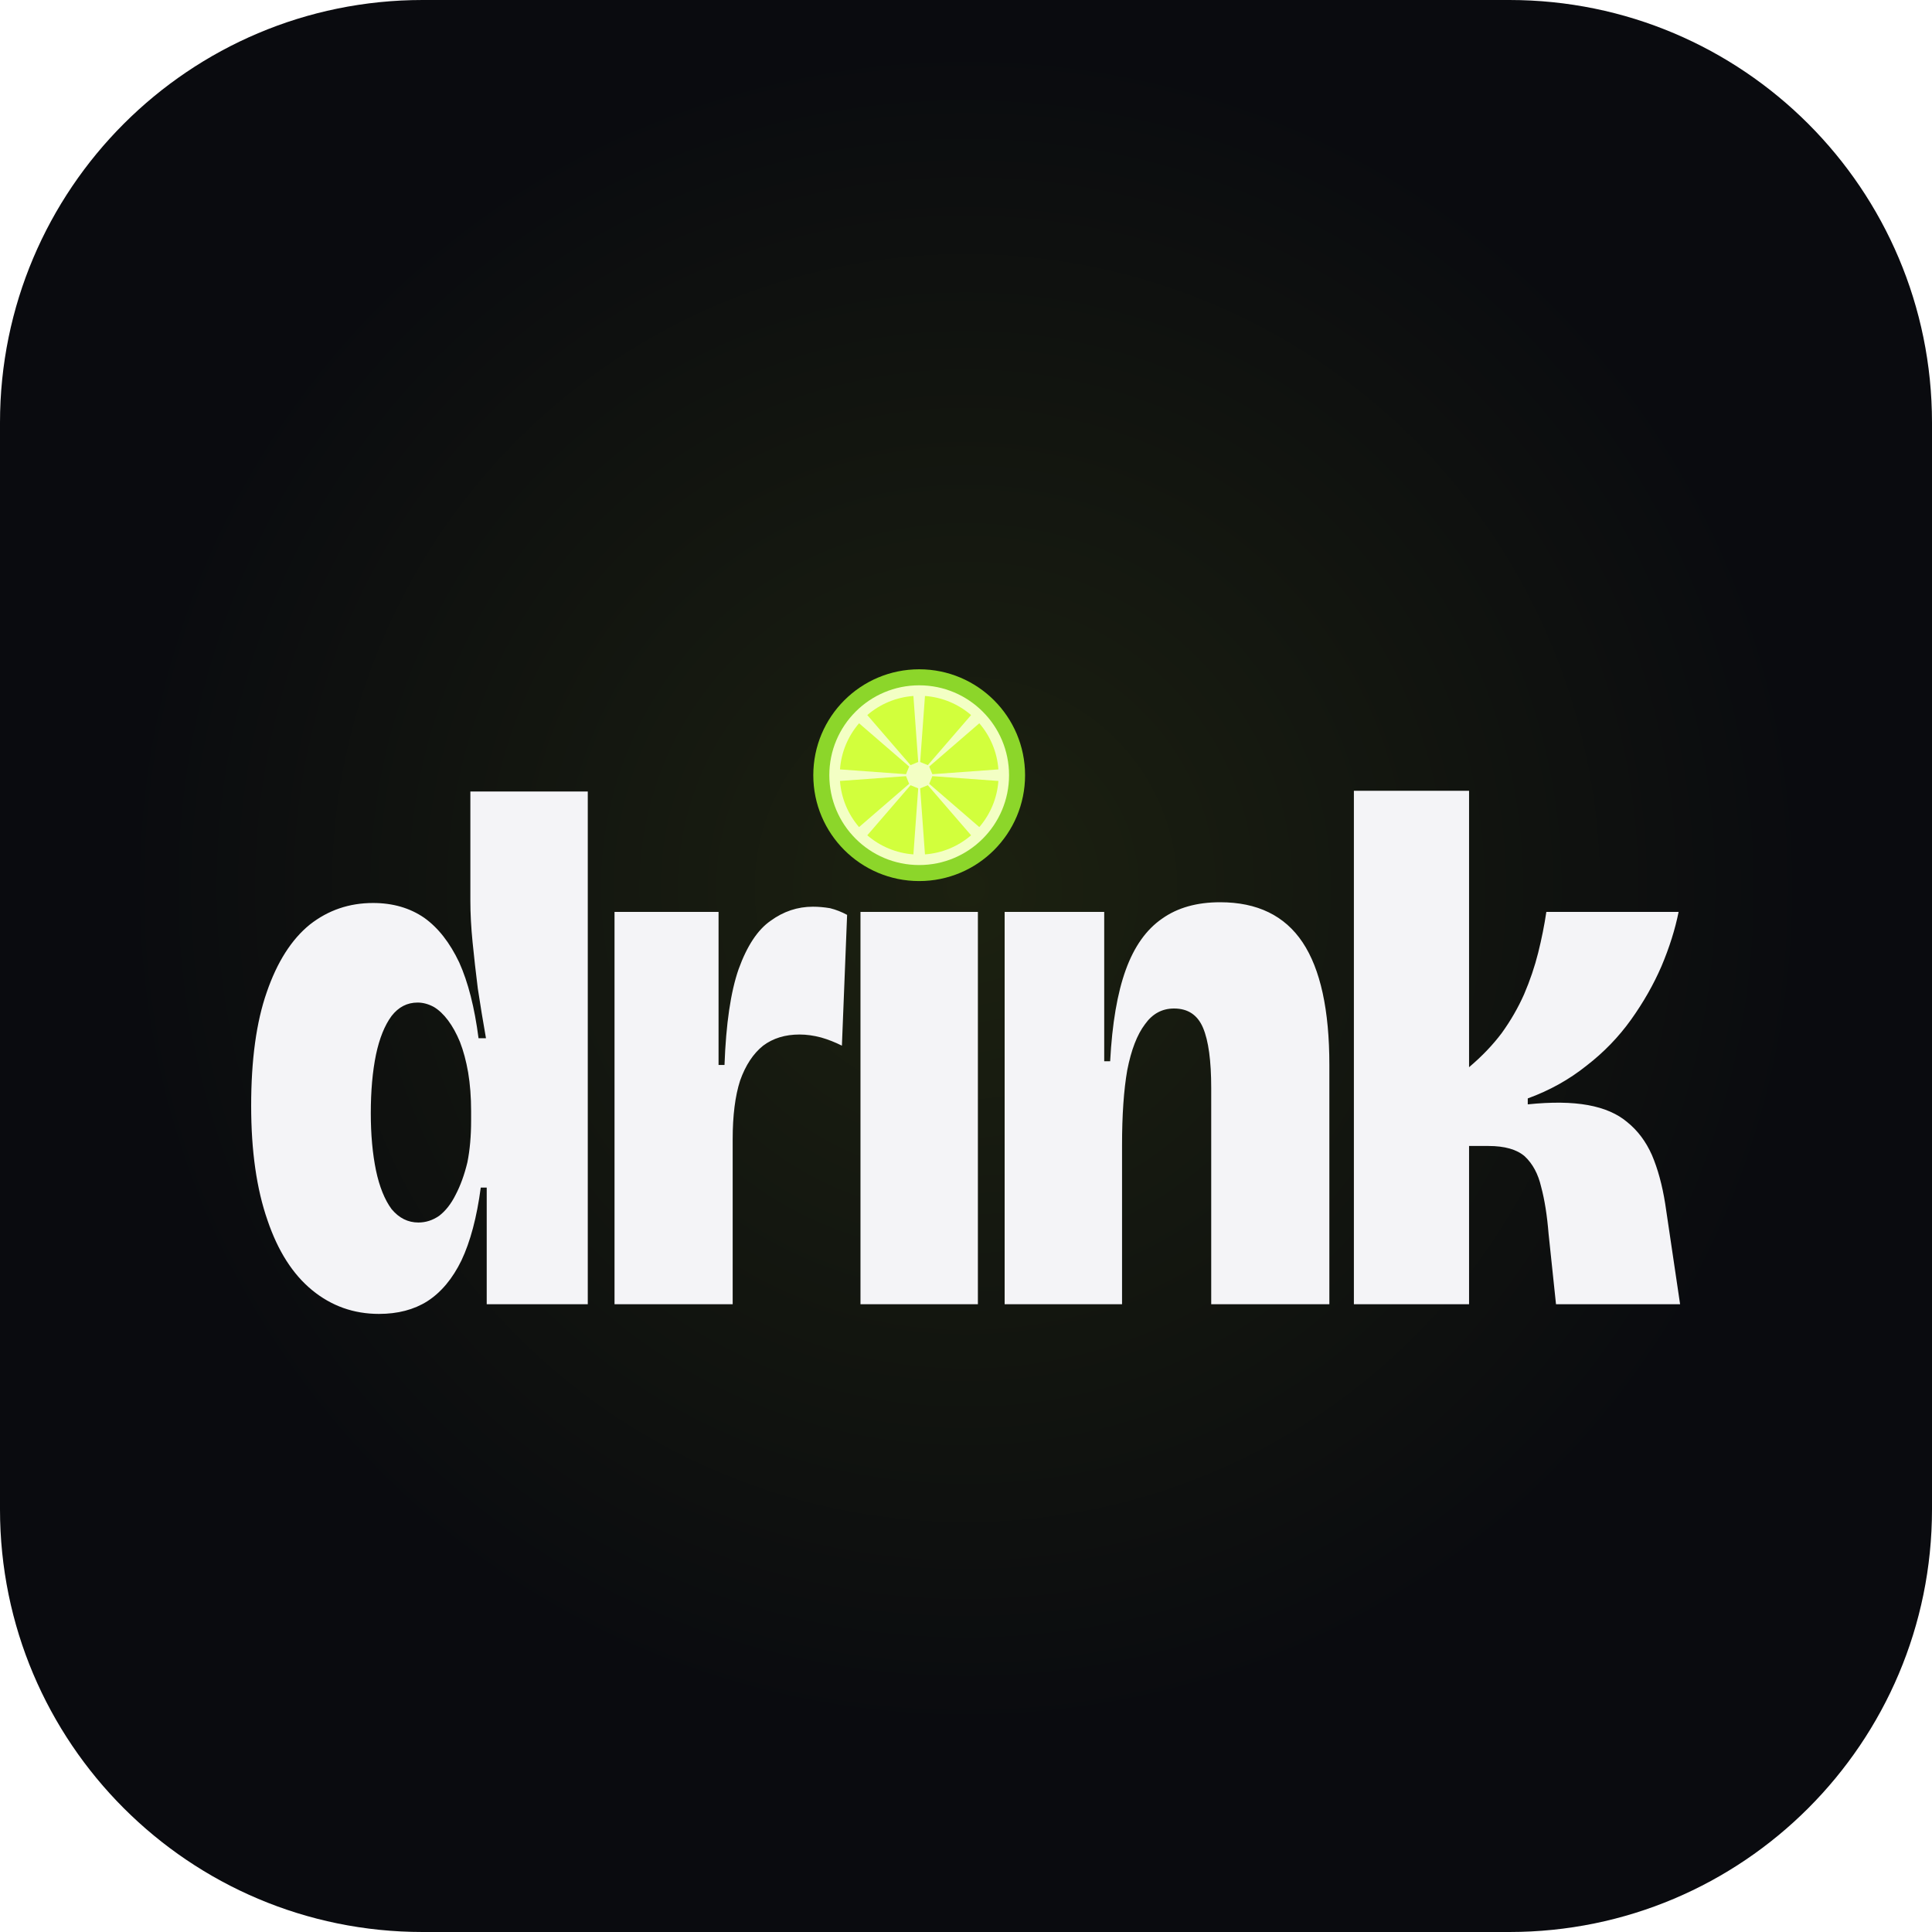
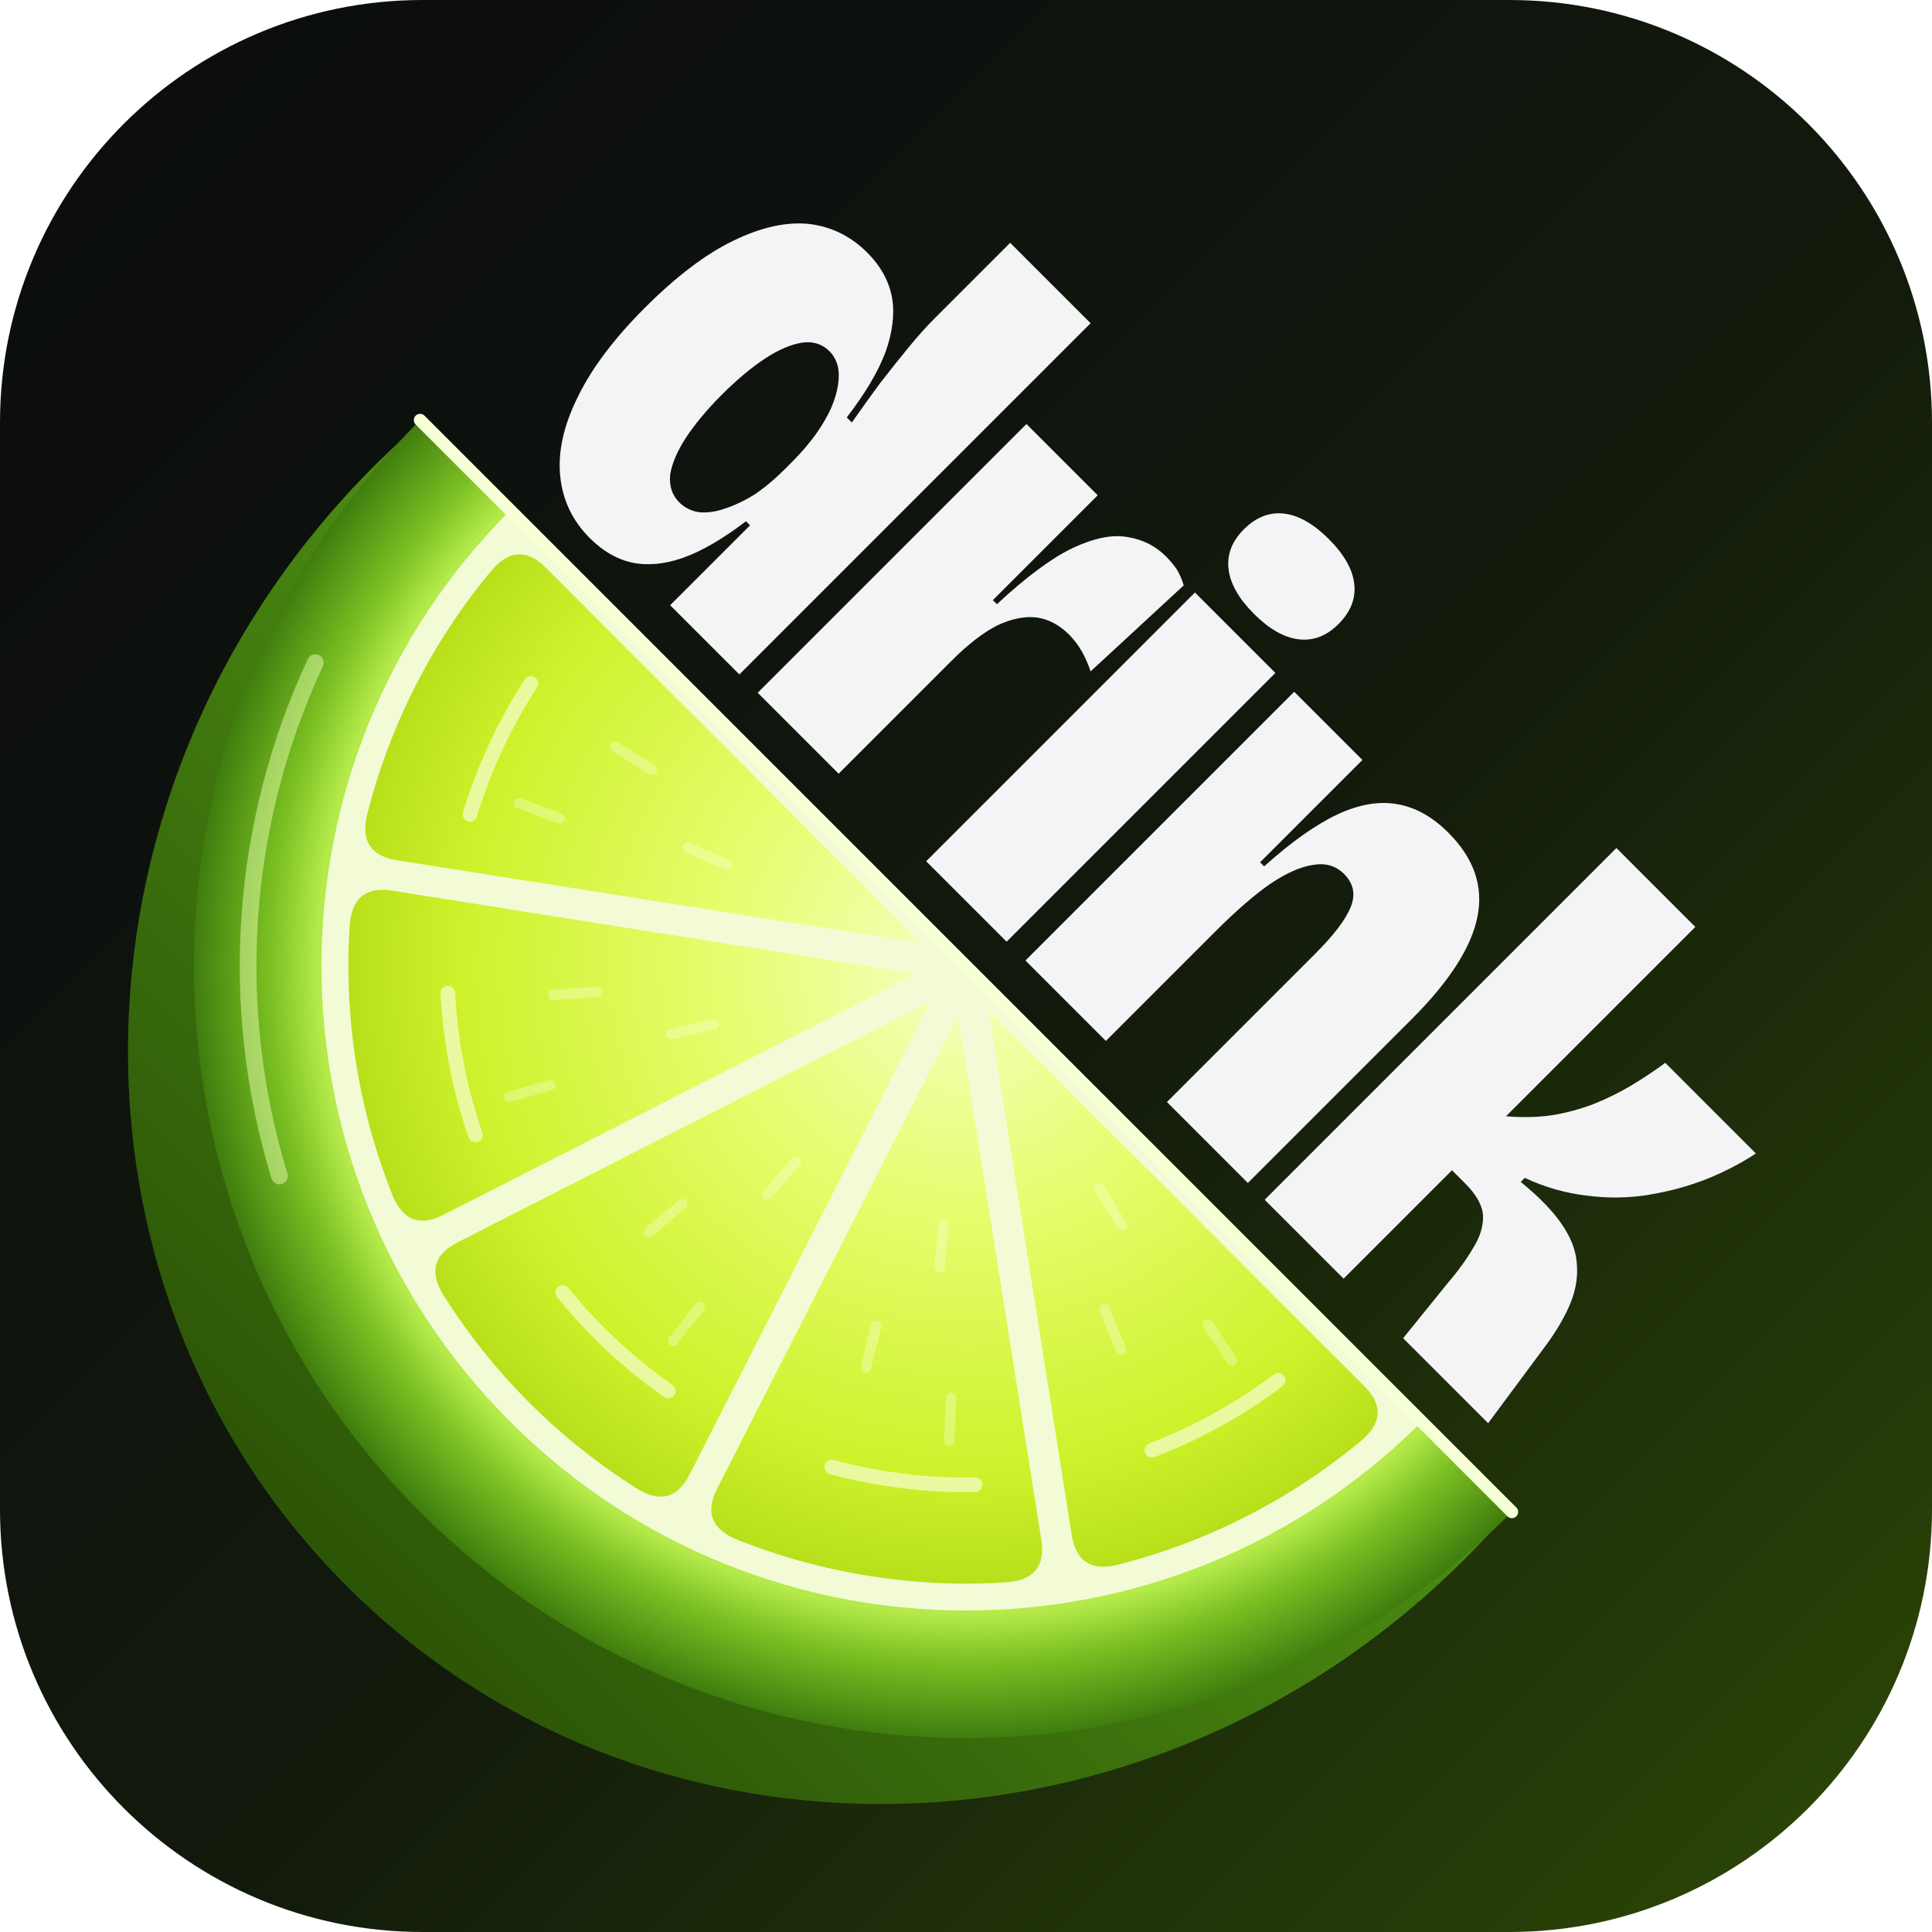
<svg xmlns="http://www.w3.org/2000/svg" viewBox="0 0 512 512">
  <defs>
-     <radialGradient id="g" cx="50%" cy="46%" r="62%">
-       <stop offset="0" stop-color="#1C2110" />
-       <stop offset=".7" stop-color="#0A0B0F" />
+     <linearGradient id="g" x1="0" y1="0" x2="1" y2="1">
+       <stop offset="0" stop-color="#0A0B0F" />
+       <stop offset=".55" stop-color="#121A0C" />
+       <stop offset="1" stop-color="#2E4A06" />
+     </linearGradient>
+     <clipPath id="ic-corte">
+       <path d="M56 500H944V981H56Z" />
+     </clipPath>
+     <linearGradient id="ic-lado" x1="0" y1="0" x2="0" y2="1">
+       <stop offset=".5" stop-color="#4A8A12" />
+       <stop offset="1" stop-color="#2C5507" />
+     </linearGradient>
+     <radialGradient id="ic-casca" gradientUnits="userSpaceOnUse" cx="500" cy="500" r="370">
+       <stop offset=".84" stop-color="#B4EA4A" />
+       <stop offset=".9" stop-color="#7CC123" />
+       <stop offset="1" stop-color="#3F7D0E" />
+     </radialGradient>
+     <radialGradient id="ic-polpa" gradientUnits="userSpaceOnUse" cx="500" cy="500" r="296">
+       <stop offset="0" stop-color="#F6FFC4" />
+       <stop offset=".4" stop-color="#E6FD6E" />
+       <stop offset=".82" stop-color="#CDF22B" />
+       <stop offset="1" stop-color="#B7E01B" />
    </radialGradient>
  </defs>
  <rect width="512" height="512" rx="112" fill="url(#g)" />
-   <g transform="translate(66.56 175.892) scale(0.196923) translate(-18 862)">
-     <path fill="#F4F4F7" d="M190 13Q139 13 100 -19Q61 -51 40 -113Q18 -176 18 -267Q18 -360 39 -420Q60 -481 97 -511Q134 -540 182 -540Q222 -540 251 -520Q279 -500 298 -460Q316 -420 324 -358H334Q328 -392 323 -425Q319 -457 316 -487Q313 -517 313 -543V-690H471V-216V0H335V-157H327Q319 -97 301 -59Q283 -22 255 -4Q228 13 190 13ZM243 -110Q258 -110 271 -119Q284 -129 293 -147Q303 -166 309 -191Q314 -216 314 -247V-260Q314 -288 310 -312Q306 -335 299 -353Q292 -370 283 -382Q274 -394 264 -400Q253 -406 242 -406Q221 -406 207 -388Q193 -369 186 -336Q179 -302 179 -257Q179 -214 186 -180Q193 -147 207 -128Q222 -110 243 -110ZM507 0V-292V-528H647V-322H655Q658 -405 674 -451Q691 -498 717 -516Q743 -535 774 -535Q785 -535 797 -533Q809 -530 820 -524L813 -348Q799 -355 785 -359Q770 -363 756 -363Q727 -363 707 -348Q687 -332 676 -301Q666 -270 666 -222V0ZM838 0V-528H996V0ZM1032 0V-311V-528H1166V-327H1174Q1178 -403 1195 -450Q1212 -497 1244 -519Q1275 -541 1322 -541Q1397 -541 1433 -487Q1469 -433 1469 -322V0H1310V-291Q1310 -346 1299 -372Q1288 -398 1260 -398Q1236 -398 1221 -377Q1205 -356 1197 -315Q1190 -275 1190 -214V0ZM1502 0V-691H1657V-319Q1683 -341 1701 -365Q1719 -390 1731 -417Q1743 -445 1750 -473Q1757 -501 1761 -528H1939Q1932 -493 1916 -455Q1900 -418 1875 -383Q1850 -348 1815 -321Q1780 -293 1736 -277V-269Q1784 -274 1817 -268Q1850 -262 1870 -245Q1891 -228 1903 -201Q1915 -173 1921 -135L1941 0H1774L1764 -95Q1761 -132 1754 -158Q1748 -184 1732 -199Q1716 -213 1683 -213H1657V0Z" />
-     <g transform="translate(767 -862) scale(9.375)">
-       <circle cx="16" cy="16" r="15.2" fill="#8CD62A" />
-       <circle cx="16" cy="16" r="12.9" fill="#F3FFC4" />
-       <path fill="#D2FF3C" d="M16.14 14.11L16.83 4.63A11.4 11.4 0 0 1 23.45 7.37L17.24 14.56ZM17.44 14.76L24.63 8.55A11.4 11.4 0 0 1 27.37 15.17L17.89 15.86ZM17.89 16.14L27.37 16.83A11.4 11.4 0 0 1 24.63 23.45L17.44 17.24ZM17.24 17.44L23.45 24.63A11.4 11.4 0 0 1 16.83 27.37L16.14 17.89ZM15.86 17.89L15.17 27.37A11.4 11.4 0 0 1 8.55 24.63L14.76 17.44ZM14.56 17.24L7.37 23.45A11.4 11.4 0 0 1 4.63 16.83L14.11 16.14ZM14.11 15.86L4.63 15.17A11.4 11.4 0 0 1 7.37 8.55L14.56 14.76ZM14.76 14.56L8.55 7.37A11.4 11.4 0 0 1 15.17 4.63L15.86 14.11Z" />
+   <g transform="translate(-20.48 -20.48) scale(0.55296) rotate(45 500 500)">
+     <g clip-path="url(#ic-corte)">
+       <ellipse cx="500" cy="531.5" rx="370" ry="388.5" fill="url(#ic-lado)" />
+       <circle cx="500" cy="500" r="370" fill="url(#ic-casca)" />
+       <circle cx="500" cy="500" r="308.9" fill="#F3FBD6" />
+       <path fill="url(#ic-polpa)" d="M522.8,507.4L777.4,507.4Q795.9,507.4 794.9,525.9A296 296 0 0 1 753.8,652.4Q743.7,667.9 728.8,657.1ZM514.1,519.4L720.1,669Q735,679.9 723.3,694.3A296 296 0 0 1 615.8,772.4Q598.5,779.1 592.8,761.5ZM500,523.9L578.7,766.1Q584.4,783.7 566.5,788.4A296 296 0 0 1 433.5,788.4Q415.6,783.7 421.3,766.1ZM485.9,519.4L407.2,761.5Q401.5,779.1 384.2,772.4A296 296 0 0 1 276.7,694.3Q265,679.9 279.9,669ZM477.2,507.4L271.2,657.1Q256.3,667.9 246.2,652.4A296 296 0 0 1 205.1,525.9Q204.1,507.4 222.6,507.4Z" />
+       <path d="M620.6 530.1L640.7 535.1M663.5 569.4L682.6 577.5M703.4 539.5L723.7 543.5M579.9 595.2L593.2 611.1M591.5 652.2L602.1 670M641.3 651.5L655.4 666.7M508.7 624L510.1 644.7M484.5 676.9L482.7 697.6M525.3 705.7L527.8 726.2M434.1 605.4L423.1 623M383.5 634L369.9 649.7M399.5 681.2L389.5 699.3M384.7 546.6L365.5 554.3M327 540L306.8 544.6M312.2 587.6L293.4 596.3" fill="none" stroke="#FFFFF0" stroke-opacity=".32" stroke-width="5" stroke-linecap="round" />
+       <path d="M746.2 534.6A248.6 248.6 0 0 1 727.1 601.1M678.9 672.7A248.6 248.6 0 0 1 624.3 715.3M543.2 744.9A248.6 248.6 0 0 1 474 747.3M391 723.5A248.6 248.6 0 0 1 333.6 684.8M280.5 616.7A248.6 248.6 0 0 1 256.8 551.7" fill="none" stroke="#FFFFF0" stroke-opacity=".6" stroke-width="7" stroke-linecap="round" />
+       <path d="M338.5,803.8A344.1 344.1 0 0 1 176.7,617.7" fill="none" stroke="#E9FFB0" stroke-opacity=".5" stroke-width="8" stroke-linecap="round" />
+       <circle cx="500" cy="500" r="16.6" fill="#F3FBD6" />
+     </g>
+     <path d="M130 500H870" stroke="#F7FFD6" stroke-width="6" stroke-linecap="round" />
+     <g transform="translate(500 478) scale(0.345) translate(-980 0)">
+       <path style="fill:#F4F4F7;stroke:none" d="M190 13Q139 13 100 -19Q61 -51 40 -113Q18 -176 18 -267Q18 -360 39 -420Q60 -481 97 -511Q134 -540 182 -540Q222 -540 251 -520Q279 -500 298 -460Q316 -420 324 -358H334Q328 -392 323 -425Q319 -457 316 -487Q313 -517 313 -543V-690H471V-216V0H335V-157H327Q319 -97 301 -59Q283 -22 255 -4Q228 13 190 13ZM243 -110Q258 -110 271 -119Q284 -129 293 -147Q303 -166 309 -191Q314 -216 314 -247V-260Q314 -288 310 -312Q306 -335 299 -353Q292 -370 283 -382Q274 -394 264 -400Q253 -406 242 -406Q221 -406 207 -388Q193 -369 186 -336Q179 -302 179 -257Q179 -214 186 -180Q193 -147 207 -128Q222 -110 243 -110ZM507 0V-292V-528H647V-322H655Q658 -405 674 -451Q691 -498 717 -516Q743 -535 774 -535Q785 -535 797 -533Q809 -530 820 -524L813 -348Q799 -355 785 -359Q770 -363 756 -363Q727 -363 707 -348Q687 -332 676 -301Q666 -270 666 -222V0ZM838 0V-528H996V0ZM917 -565Q872 -565 848 -584Q824 -603 824 -638Q824 -674 848 -693Q872 -712 917 -712Q962 -712 986 -693Q1010 -674 1010 -638Q1010 -603 986 -584Q962 -565 917 -565ZM1033 0V-311V-528H1167V-327H1175Q1179 -403 1196 -450Q1213 -497 1245 -519Q1276 -541 1323 -541Q1398 -541 1434 -487Q1470 -433 1470 -322V0H1311V-291Q1311 -346 1300 -372Q1289 -398 1261 -398Q1237 -398 1222 -377Q1206 -356 1198 -315Q1191 -275 1191 -214V0ZM1503 0V-691H1658V-319Q1684 -341 1702 -365Q1720 -390 1732 -417Q1744 -445 1751 -473Q1758 -501 1762 -528H1940Q1933 -493 1917 -455Q1901 -418 1876 -383Q1851 -348 1816 -321Q1781 -293 1737 -277V-269Q1785 -274 1818 -268Q1851 -262 1871 -245Q1892 -228 1904 -201Q1916 -173 1922 -135L1942 0H1775L1765 -95Q1762 -132 1755 -158Q1749 -184 1733 -199Q1717 -213 1684 -213H1658V0Z" />
    </g>
  </g>
</svg>
